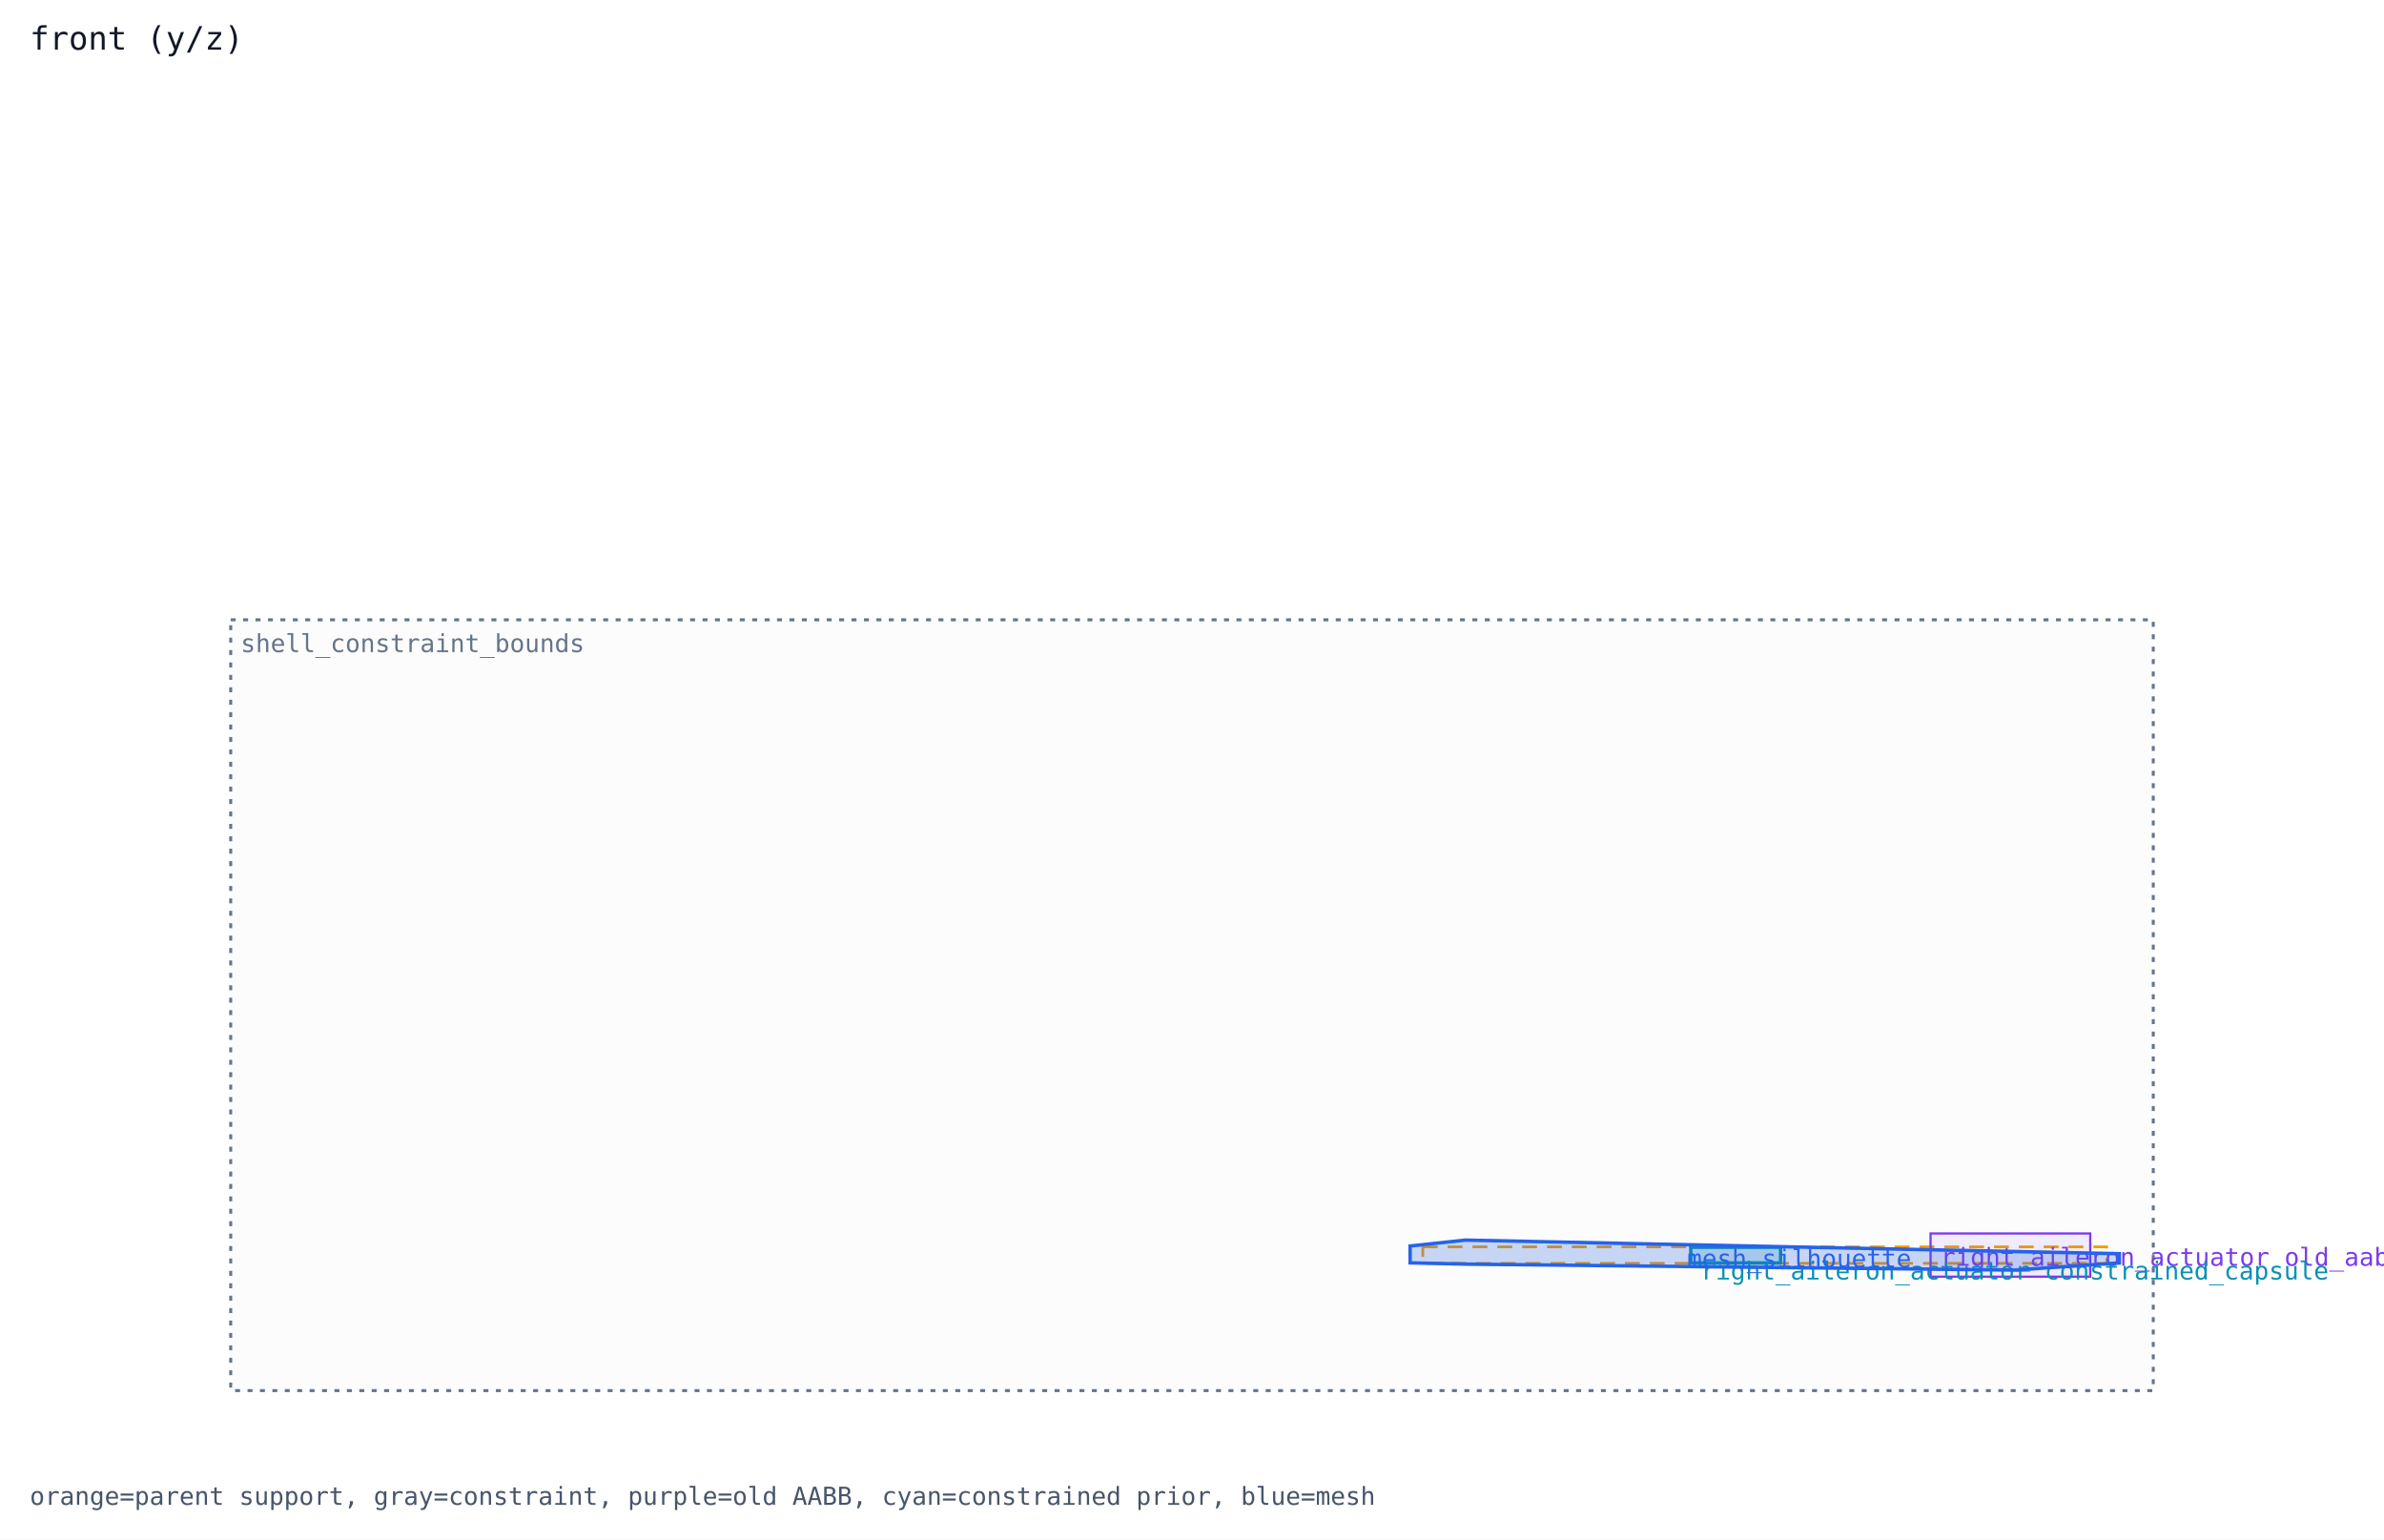
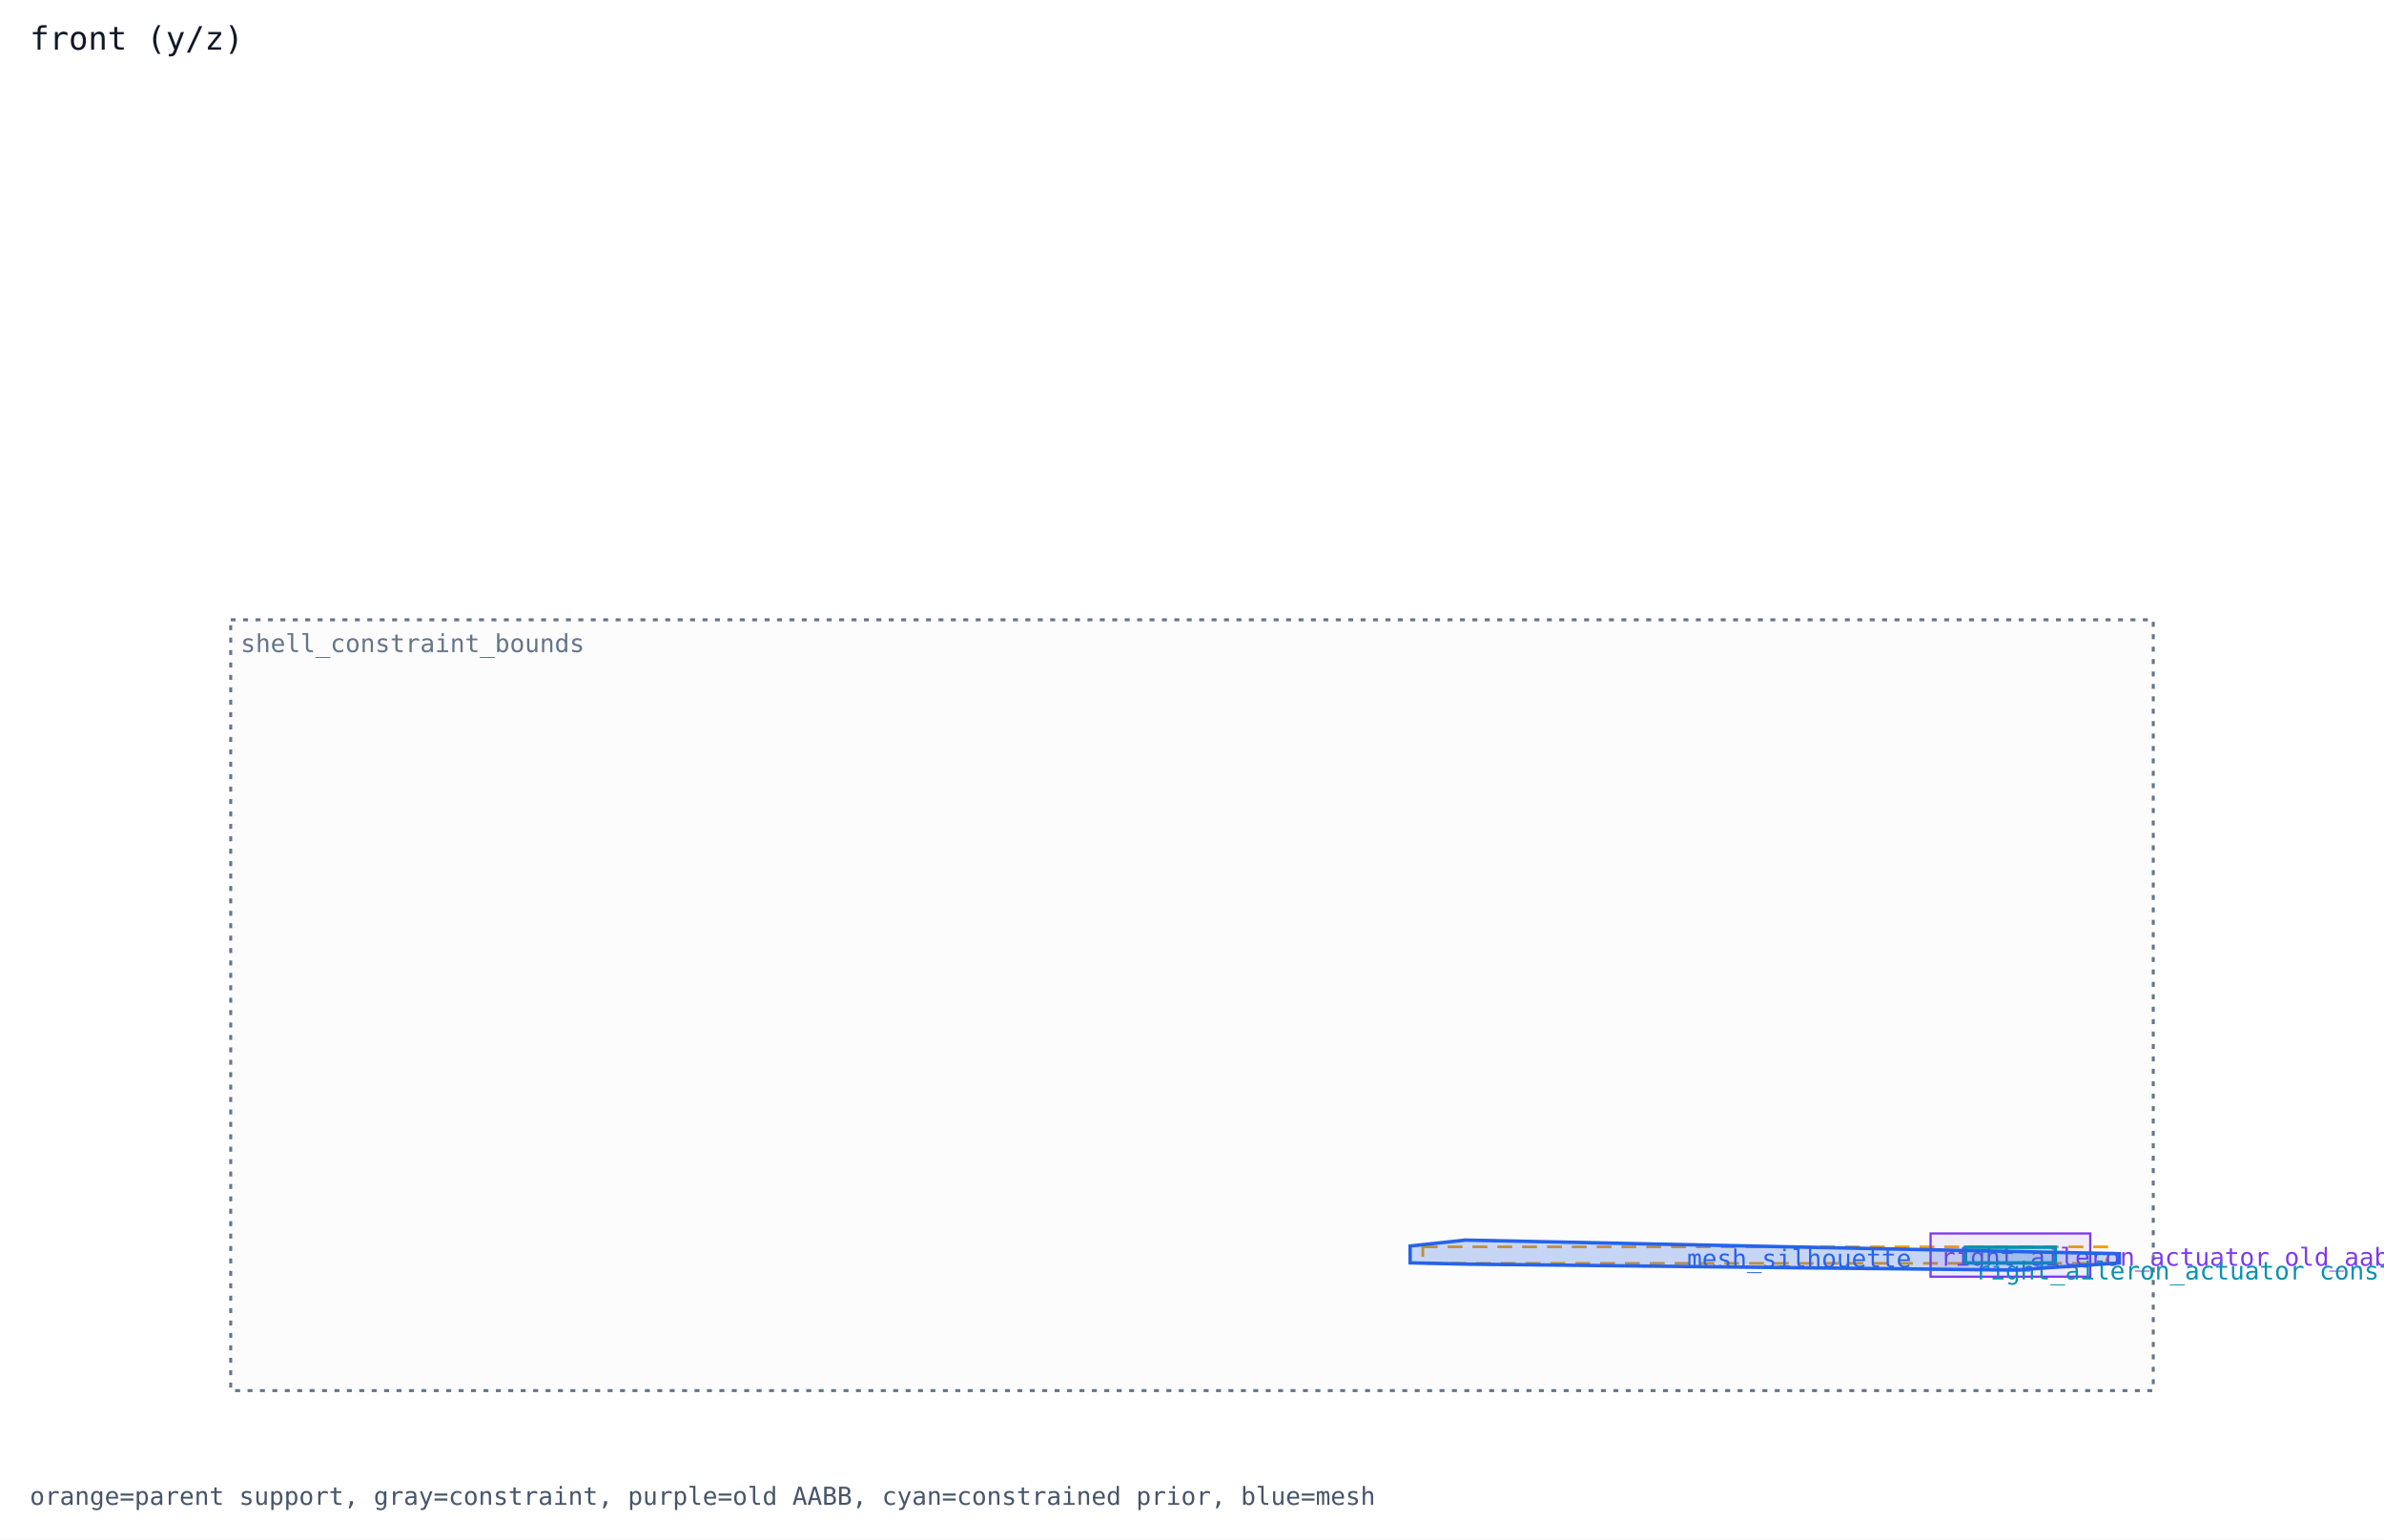
<svg xmlns="http://www.w3.org/2000/svg" width="960" height="620" viewBox="0 0 960 620">
  <rect x="0" y="0" width="960" height="620" fill="#ffffff" />
  <text x="12" y="20" font-size="13" font-family="monospace" fill="#111827">front (y/z)</text>
  <rect x="572.94" y="502.11" width="275.38" height="6.63" fill="#f59e0b" fill-opacity="0.02" stroke="#f59e0b" stroke-width="1.10" stroke-dasharray="6 4" />
  <rect x="92.90" y="249.60" width="774.19" height="310.40" fill="#64748b" fill-opacity="0.02" stroke="#64748b" stroke-width="1.20" stroke-dasharray="2 3" />
  <text x="96.90" y="262.60" font-size="10" font-family="monospace" fill="#64748b">shell_constraint_bounds</text>
  <rect x="777.41" y="496.72" width="64.30" height="17.40" fill="#7c3aed" fill-opacity="0.08" stroke="#7c3aed" stroke-width="0.90" />
  <text x="781.41" y="509.72" font-size="10" font-family="monospace" fill="#7c3aed">right_aileron_actuator old_aabb</text>
-   <rect x="680.85" y="502.26" width="36.17" height="6.33" fill="#0891b2" fill-opacity="0.18" stroke="#0891b2" stroke-width="1.40" />
-   <text x="684.85" y="515.26" font-size="10" font-family="monospace" fill="#0891b2">right_aileron_actuator constrained_capsule</text>
+   <rect x="791.48" y="502.26" width="36.17" height="6.33" fill="#0891b2" fill-opacity="0.18" stroke="#0891b2" stroke-width="1.40" />
+   <text x="795.48" y="515.26" font-size="10" font-family="monospace" fill="#0891b2">right_aileron_actuator constrained_capsule</text>
  <polygon points="567.83,501.77 567.83,506.96 567.84,508.55 591.39,509.08 811.01,511.46 853.43,508.59 853.43,504.88 590.07,499.39" fill="#2563eb" fill-opacity="0.24" stroke="#2563eb" stroke-width="1.40" />
  <text x="679.35" y="510.34" font-size="10" font-family="monospace" fill="#2563eb">mesh_silhouette</text>
  <text x="12" y="606" font-size="10" font-family="monospace" fill="#475569">orange=parent support, gray=constraint, purple=old AABB, cyan=constrained prior, blue=mesh</text>
</svg>
